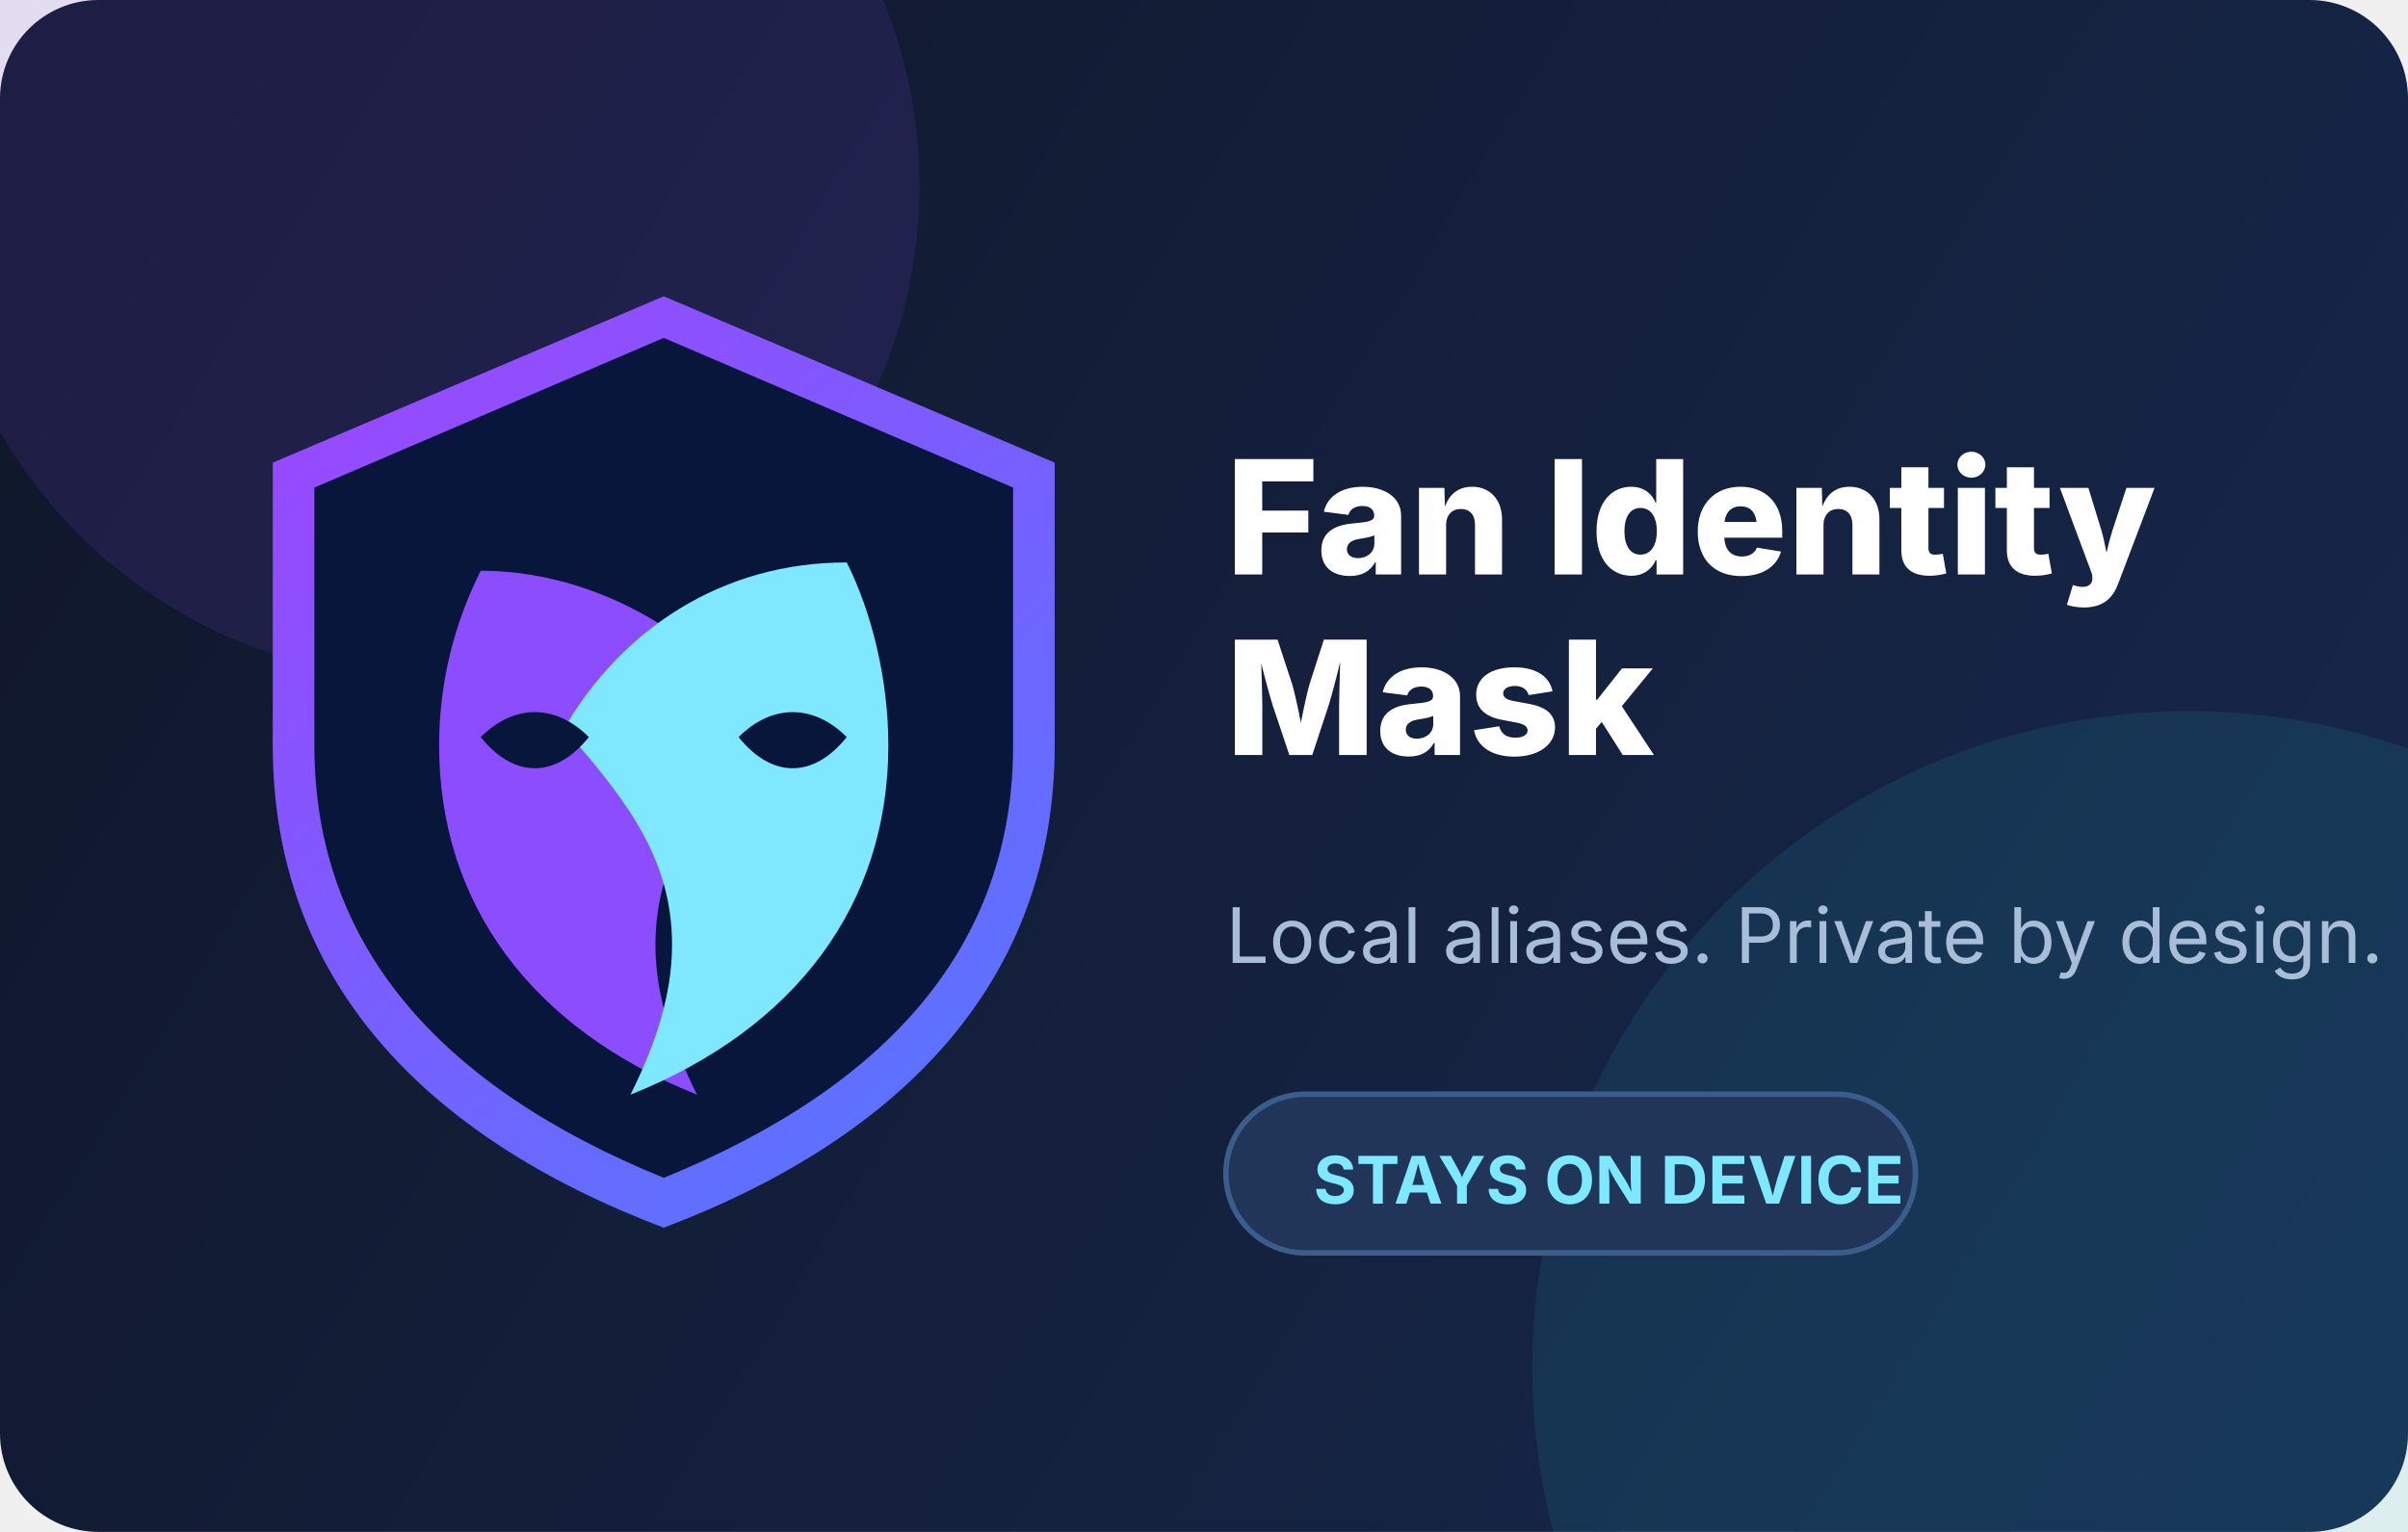
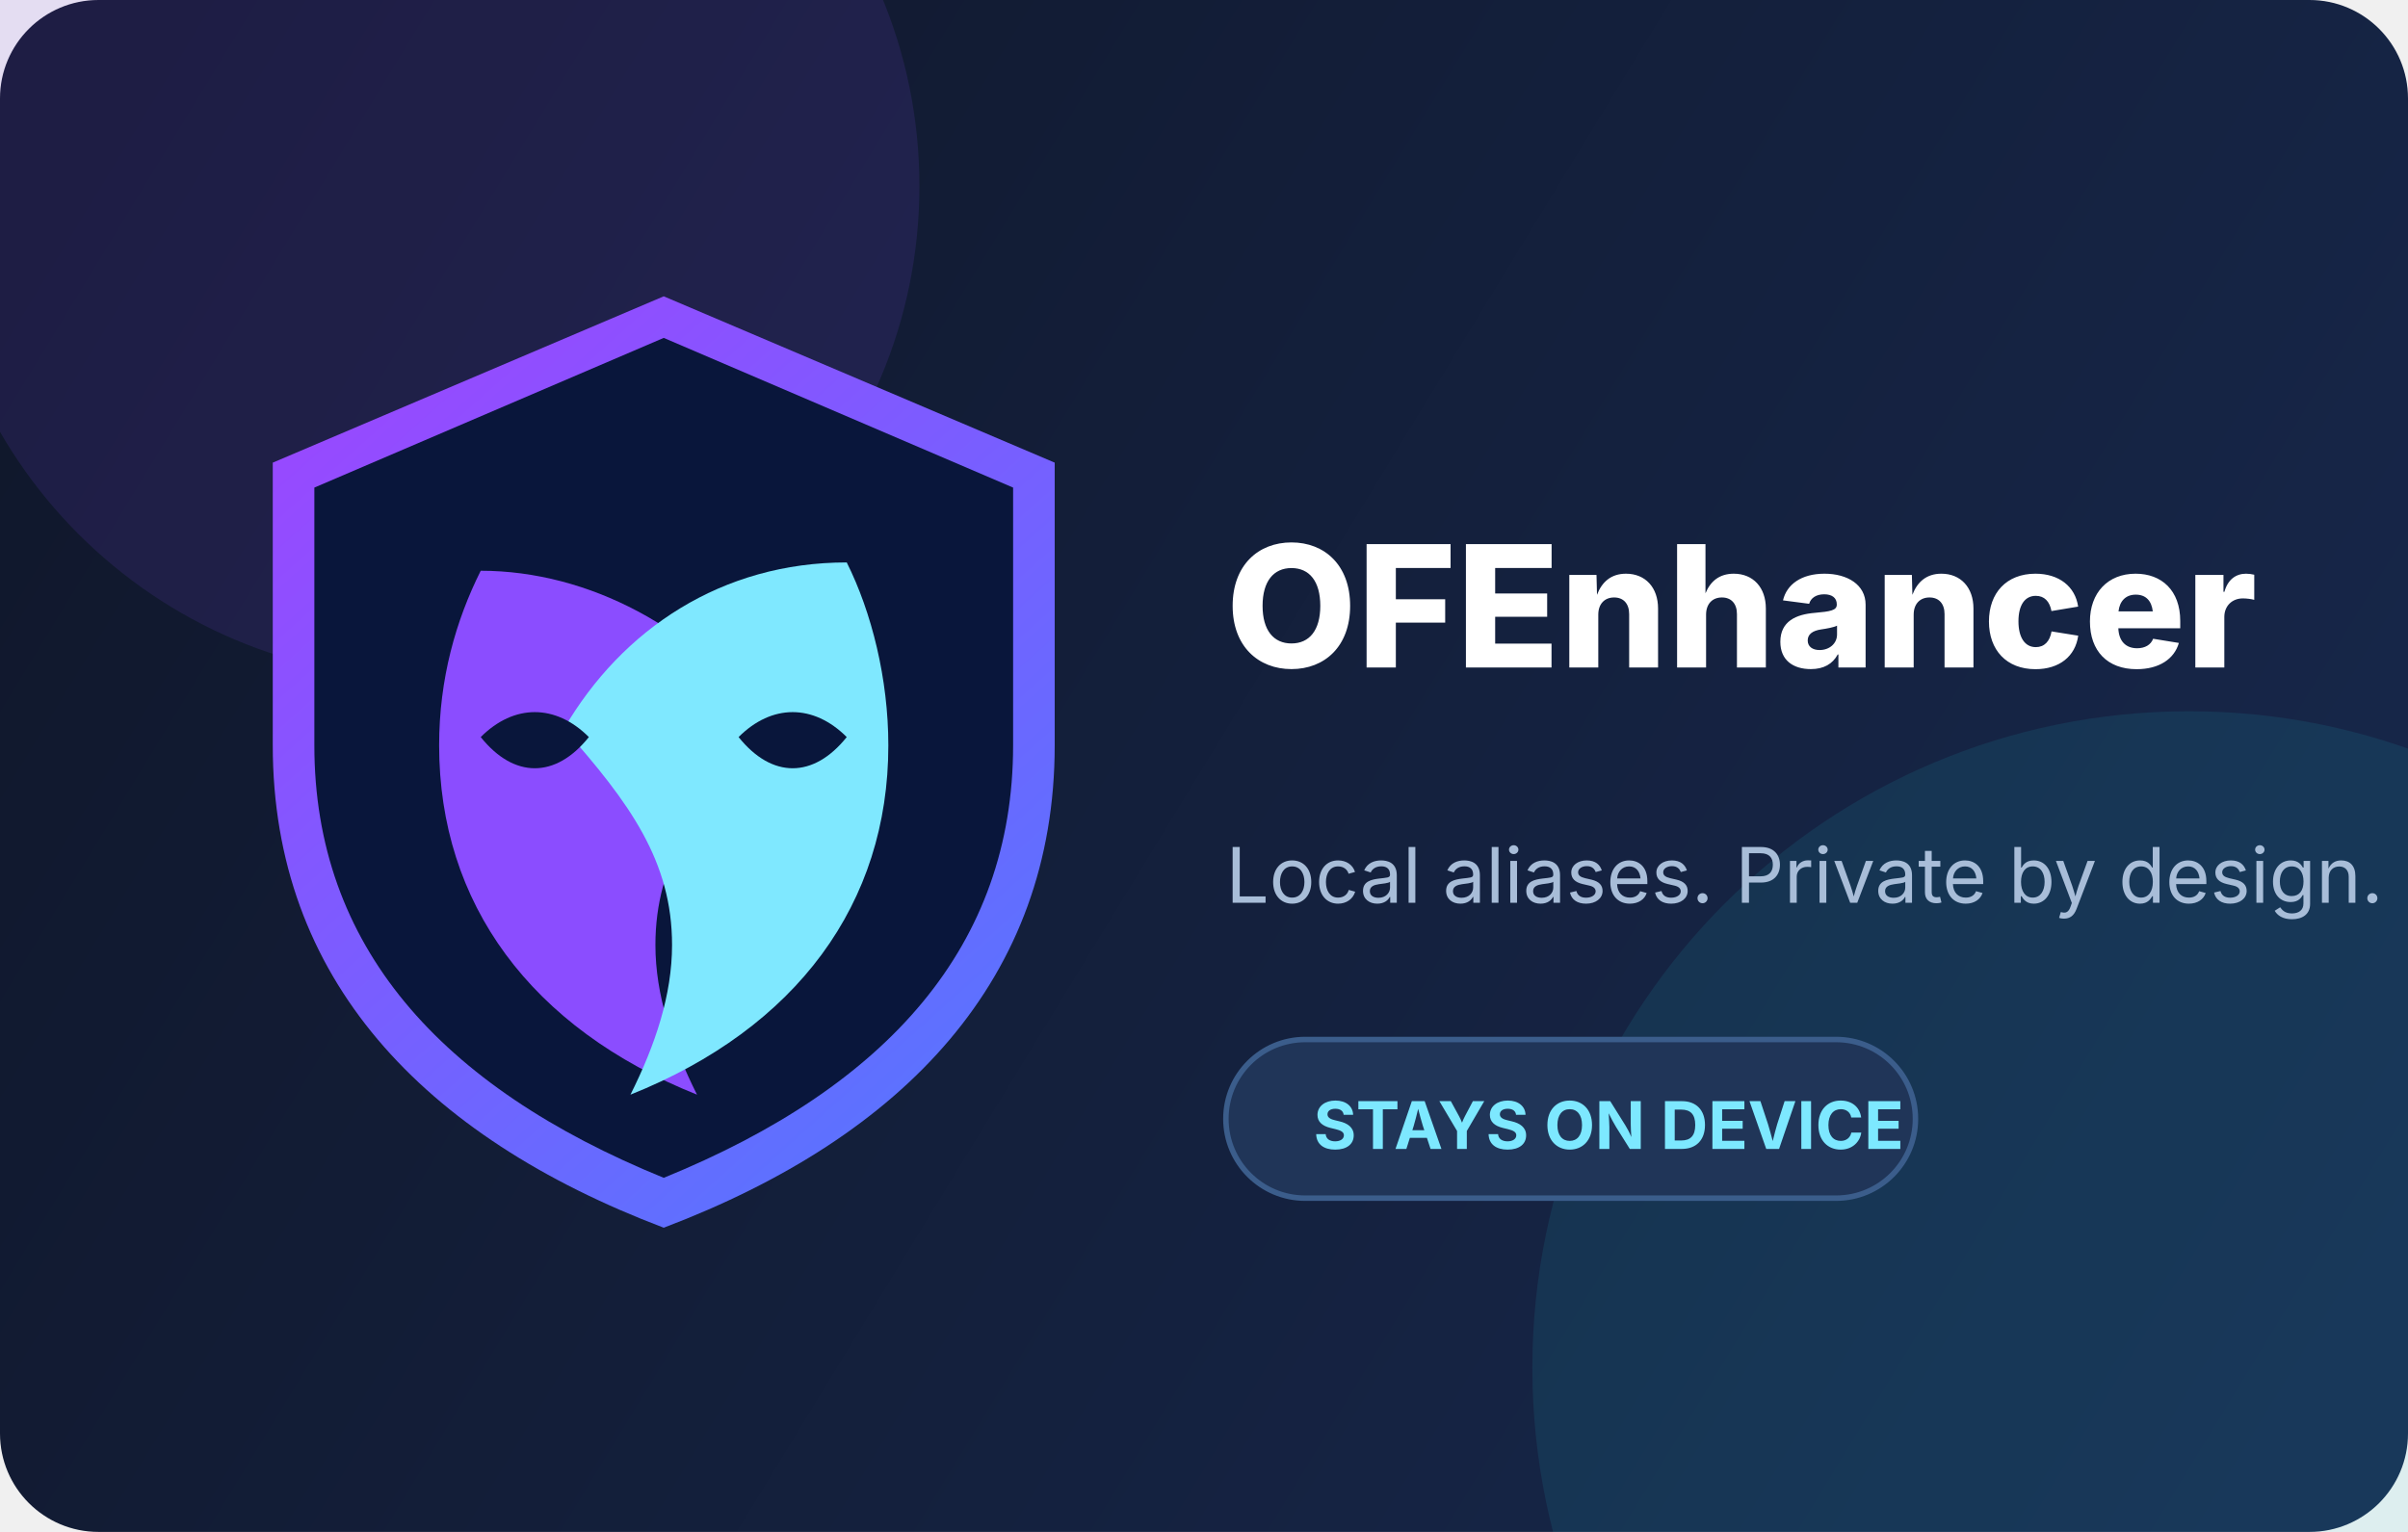
<svg xmlns="http://www.w3.org/2000/svg" viewBox="0 0 440 280">
  <defs>
    <linearGradient id="bg" x1="20" y1="18" x2="420" y2="262" gradientUnits="userSpaceOnUse">
      <stop stop-color="#10172b" />
      <stop offset="1" stop-color="#17284c" />
    </linearGradient>
    <linearGradient id="glow" x1="20" y1="20" x2="190" y2="210" gradientUnits="userSpaceOnUse">
      <stop stop-color="#9948ff" />
      <stop offset=".55" stop-color="#4d7cff" />
      <stop offset="1" stop-color="#25dff0" />
    </linearGradient>
  </defs>
  <rect width="440" height="280" rx="18" fill="url(#bg)" />
  <circle cx="78" cy="34" r="90" fill="#8a4cff" opacity=".12" />
  <circle cx="400" cy="250" r="120" fill="#22ddec" opacity=".09" />
  <g transform="translate(24 42) scale(1.52)">
    <path d="M64 8 111 28v34c0 28-18 47-47 58C35 109 17 90 17 62V28L64 8Z" fill="url(#glow)" />
    <path d="M64 13 106 31v31c0 24-15 41-42 52-27-11-42-28-42-52V31L64 13Z" fill="#09163b" />
    <path d="M42 41c13 0 26 7 34 18-8 10-13 17-13 27 0 6 2 12 5 18-20-8-31-23-31-42 0-8 2-15 5-21Z" fill="#8b4dff" />
    <path d="M86 40c-15 0-27 8-34 20 8 9 13 16 13 26 0 6-2 12-5 18 20-8 31-23 31-42 0-8-2-16-5-22Z" fill="#7fe8ff" />
    <path d="M42 61c4-4 9-4 13 0-4 5-9 5-13 0Zm31 0c4-4 9-4 13 0-4 5-9 5-13 0Z" fill="#09163b" />
  </g>
-   <text x="224" y="105" fill="#ffffff" font-family="Inter,Segoe UI,sans-serif" font-size="29" font-weight="800">Fan Identity</text>
-   <text x="224" y="138" fill="#ffffff" font-family="Inter,Segoe UI,sans-serif" font-size="29" font-weight="800">Mask</text>
-   <text x="224" y="176" fill="#a8bdd8" font-family="Inter,Segoe UI,sans-serif" font-size="14">Local aliases. Private by design.</text>
-   <rect x="224" y="200" width="126" height="29" rx="14.5" fill="#203558" stroke="#3b5d8b" />
-   <text x="240" y="220" fill="#7de8ff" font-family="Inter,Segoe UI,sans-serif" font-size="12" font-weight="700">STAYS ON DEVICE</text>
+   <text x="224" y="122" fill="#ffffff" font-family="Inter,Segoe UI,sans-serif" font-size="31" font-weight="800">OFEnhancer</text>
+   <text x="224" y="165" fill="#a8bdd8" font-family="Inter,Segoe UI,sans-serif" font-size="14">Local aliases. Private by design.</text>
+   <rect x="224" y="190" width="126" height="29" rx="14.5" fill="#203558" stroke="#3b5d8b" />
+   <text x="240" y="210" fill="#7de8ff" font-family="Inter,Segoe UI,sans-serif" font-size="12" font-weight="700">STAYS ON DEVICE</text>
</svg>
